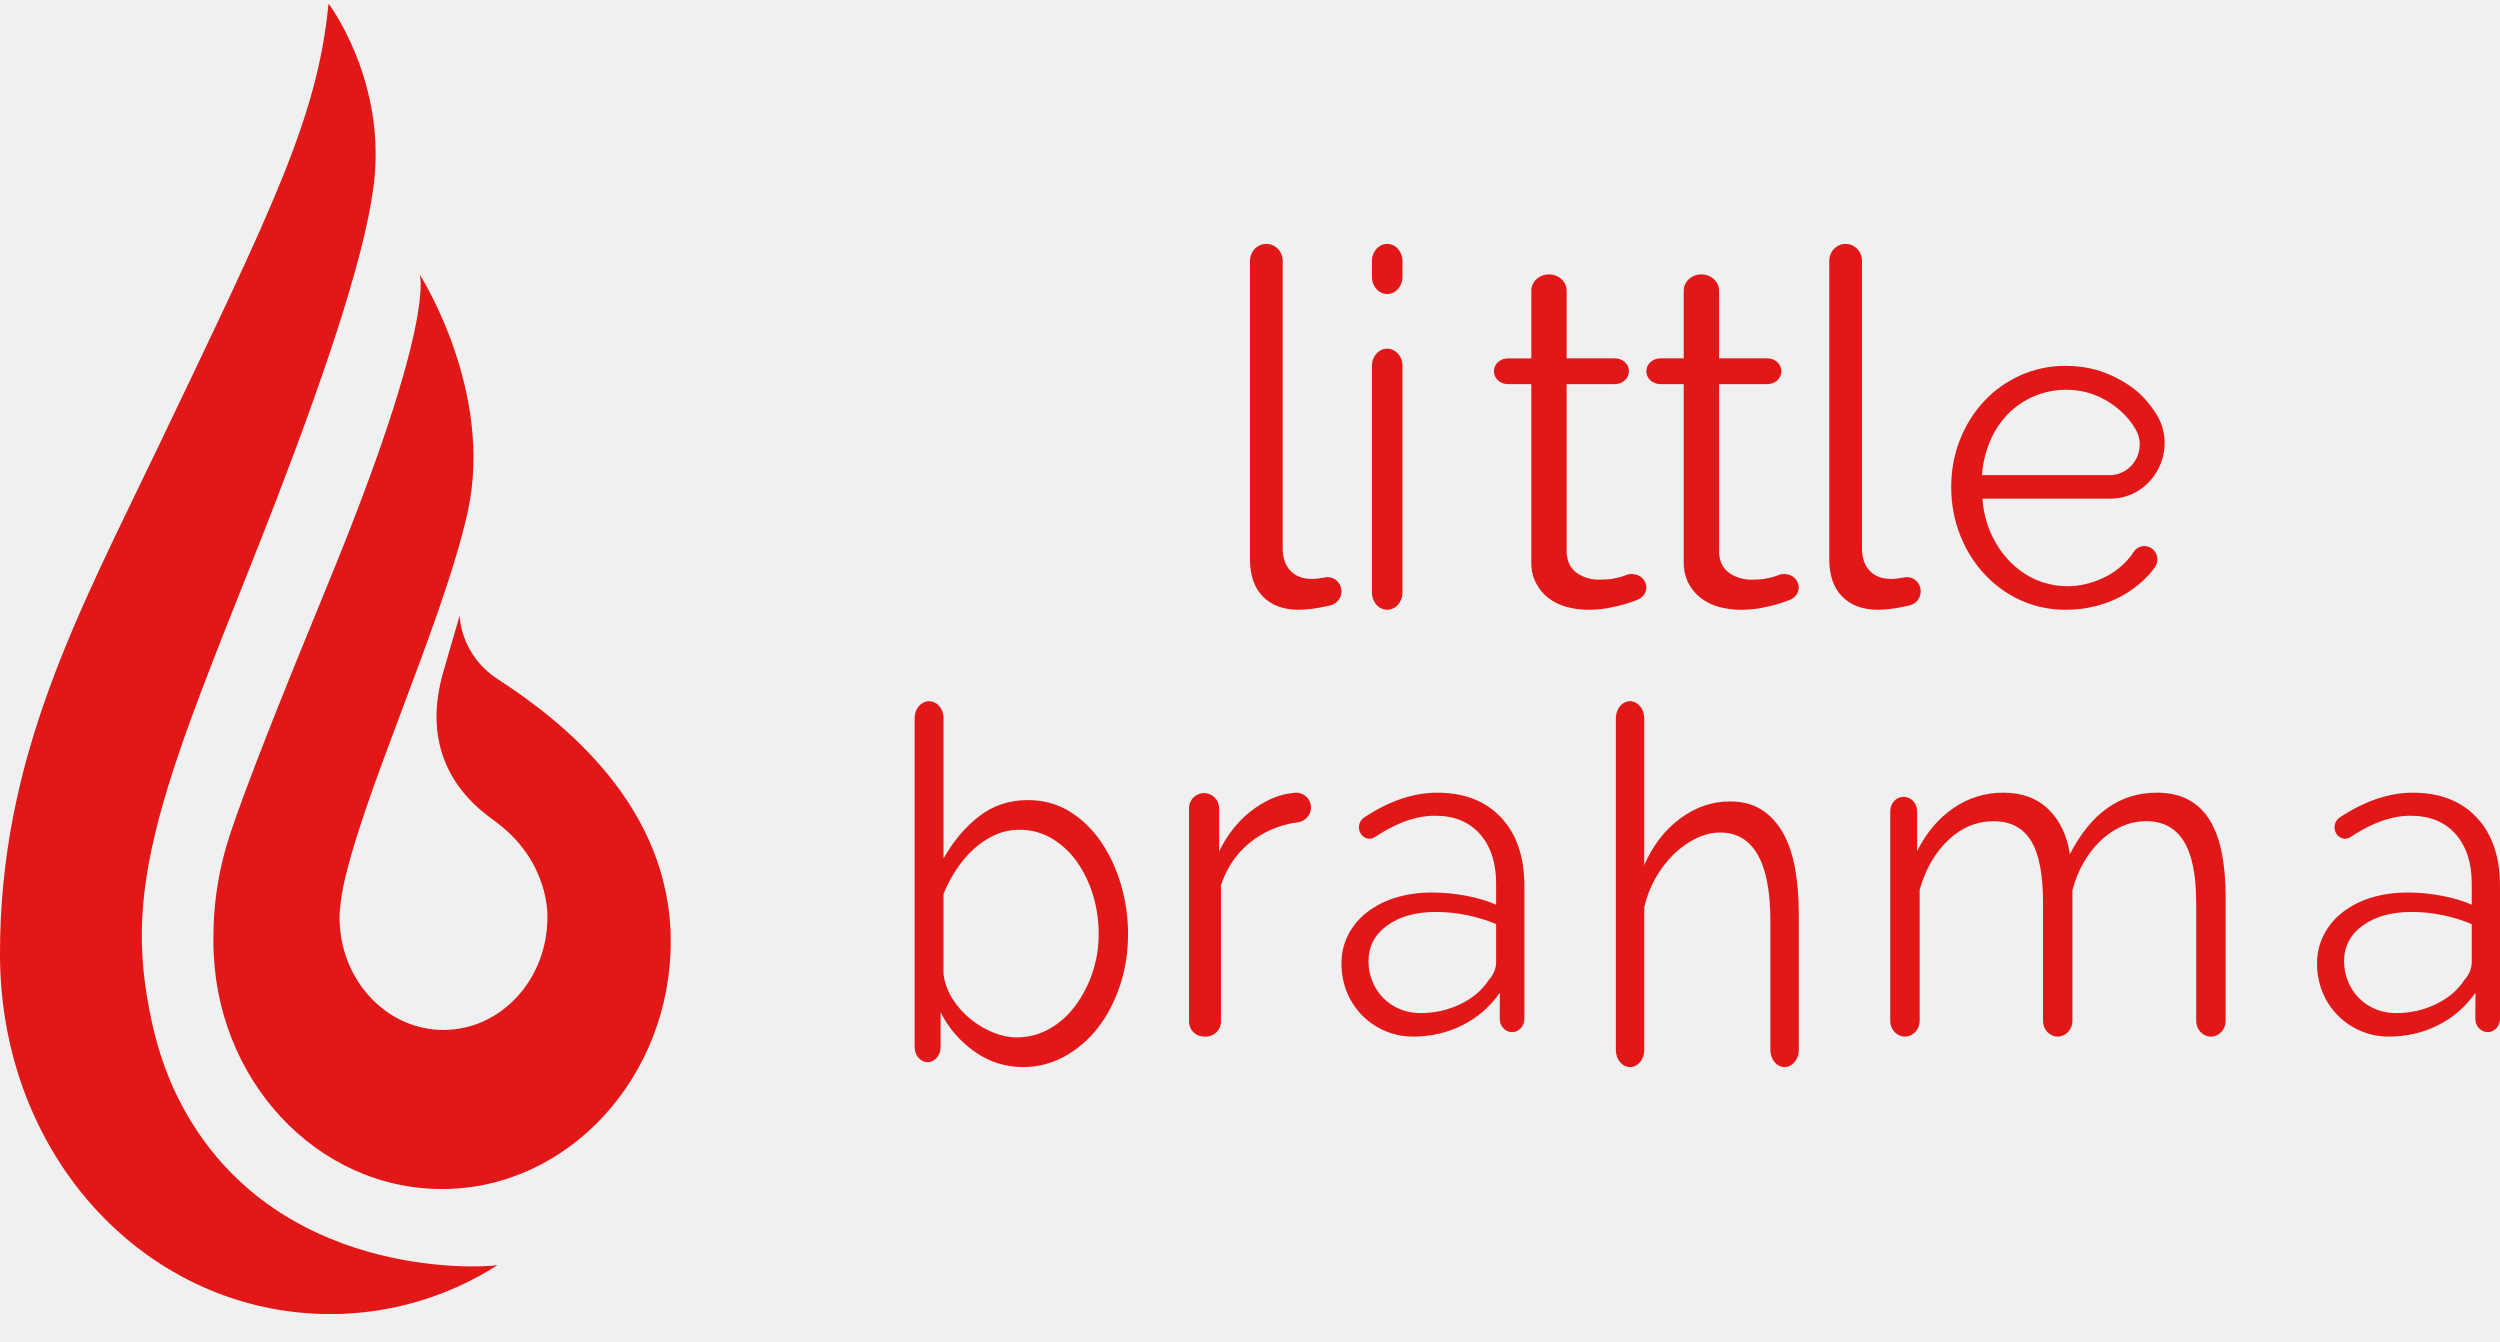
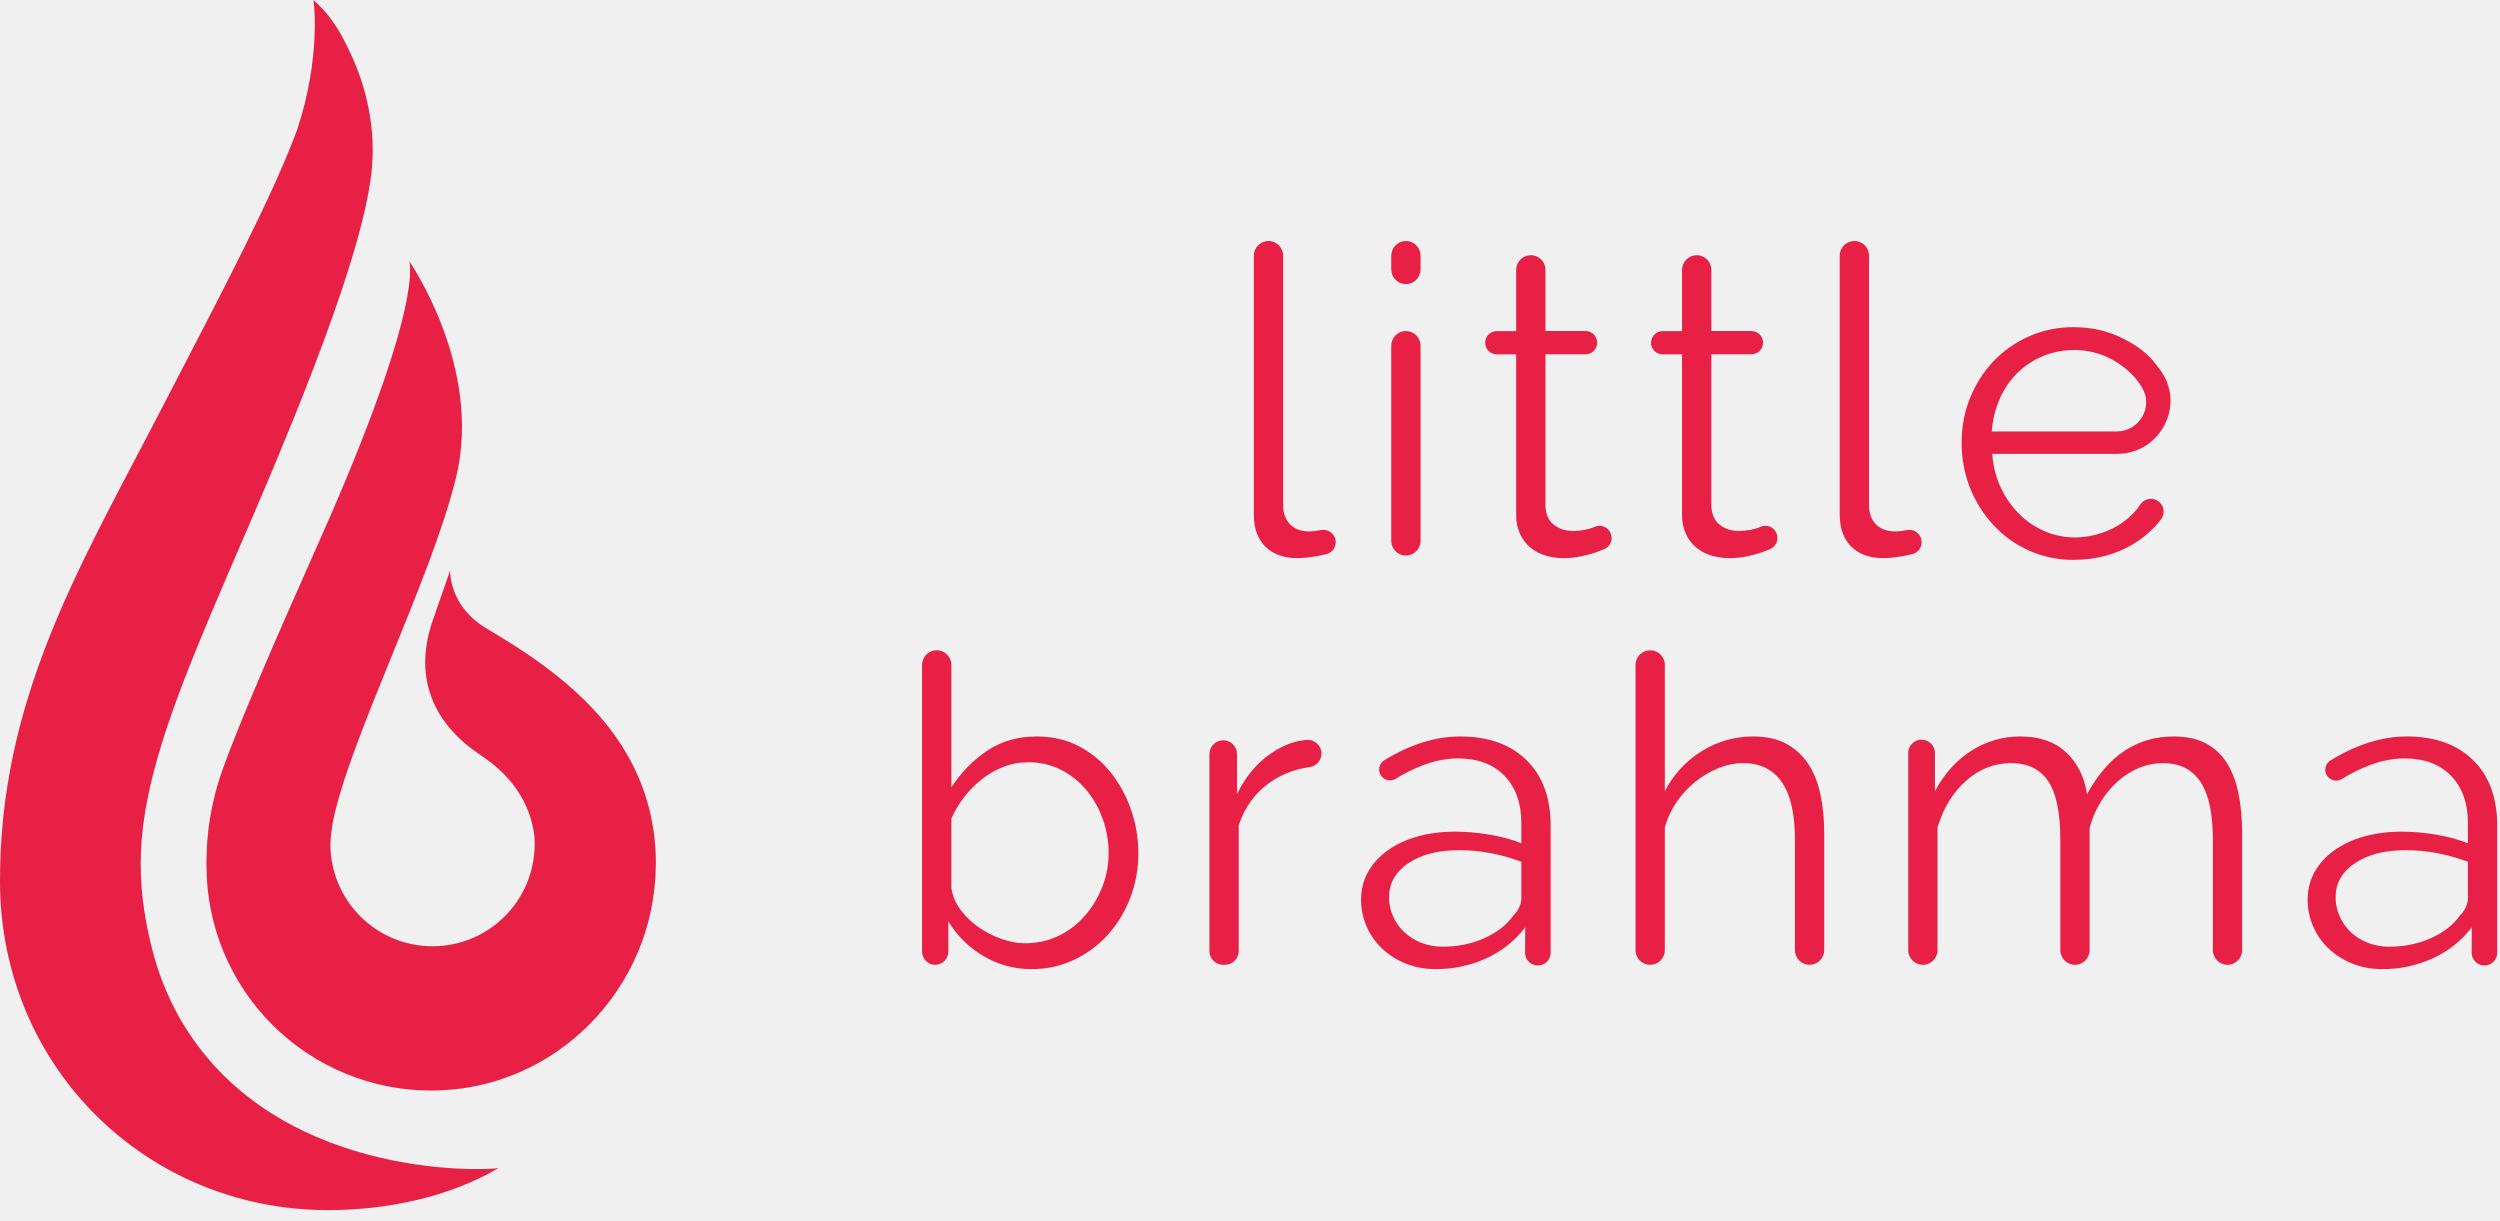
- <svg xmlns="http://www.w3.org/2000/svg" xmlns:xlink="http://www.w3.org/1999/xlink" width="82" height="44" viewBox="0 0 82 44">
-   <defs>
-     <path id="a" d="M8.16 43.102H0V.117h16.32v42.985z" />
-   </defs>
+ <svg xmlns="http://www.w3.org/2000/svg" width="86" height="42" viewBox="0 0 86 42">
  <g fill="none" fill-rule="evenodd">
-     <path d="M-37-5h155v54H-37z" />
-     <g>
-       <mask id="b" fill="#fff">
-         <use xlink:href="#a" />
-       </mask>
-       <path fill="#E21717" d="M16.307 41.503a10.158 10.158 0 0 1-5.464 1.599C4.855 43.102.02 37.984 0 31.332c-.018-6.495 2.588-11.242 5.162-16.619C8.993 6.708 10.415 3.831 10.776.117c0 0 1.783 2.354 1.518 5.598-.182 2.237-1.516 6.223-3.208 10.624-1.362 3.543-2.923 7.16-3.73 9.987-.833 2.918-.897 4.877-.355 7.287.197.88.505 1.768.928 2.575 3.04 5.808 9.86 5.4 10.39 5.308l-.012.007z" mask="url(#b)" />
+     <g fill="#E92046">
+       <path d="M43.636 8.29c.278 0 .503.226.503.505v8.567c0 .286.08.51.238.674.158.163.38.245.667.245.108 0 .237-.015.385-.045l.006-.001a.427.427 0 0 1 .505.324.425.425 0 0 1-.312.503c-.092.023-.19.044-.295.063-.272.05-.507.074-.704.074-.465 0-.83-.13-1.097-.393-.267-.261-.4-.63-.4-1.104V8.795c0-.279.225-.504.504-.504M47.859 18.606v-6.714a.504.504 0 1 1 1.008 0v6.714a.504.504 0 1 1-1.008 0m0-9.337v-.474a.504.504 0 0 1 1.008 0v.474a.504.504 0 1 1-1.008 0M55.419 18.382a.411.411 0 0 1-.235.508 5.978 5.978 0 0 1-.3.117 4.56 4.56 0 0 1-.504.133c-.188.04-.386.06-.593.06-.218 0-.425-.03-.623-.09-.197-.059-.37-.15-.518-.274a1.348 1.348 0 0 1-.356-.467 1.503 1.503 0 0 1-.134-.652V12.19h-.666a.4.4 0 0 1 0-.8h.666V9.283a.504.504 0 0 1 1.008 0v2.104h1.379a.4.4 0 0 1 0 .8h-1.379v5.247c.02.287.121.497.304.63.183.134.393.2.63.2.287 0 .539-.046.756-.14l.006-.003a.411.411 0 0 1 .555.25l.004.01zM61.123 18.377a.417.417 0 0 1-.239.515 5.718 5.718 0 0 1-.295.115c-.148.05-.316.093-.504.133-.187.04-.385.06-.592.06-.218 0-.426-.03-.623-.09-.198-.059-.37-.15-.519-.274a1.343 1.343 0 0 1-.355-.467 1.504 1.504 0 0 1-.134-.652V12.19h-.667a.4.4 0 0 1 0-.8h.667V9.283a.504.504 0 0 1 1.008 0v2.104h1.378a.4.4 0 0 1 0 .8H58.87v5.247c.02.287.121.497.304.63.182.134.393.2.63.2.286 0 .538-.046.756-.14l.006-.003a.41.41 0 0 1 .555.25l.002.005zM63.79 8.29c.278 0 .504.226.504.505v8.567c0 .286.079.51.237.674.158.163.38.245.667.245.109 0 .237-.015.385-.045l.006-.001a.427.427 0 0 1 .506.324.425.425 0 0 1-.312.503c-.093.023-.191.044-.296.063-.272.05-.506.074-.704.074-.464 0-.83-.13-1.097-.393-.266-.261-.4-.63-.4-1.104V8.795c0-.279.226-.504.504-.504M72.816 14.842c.776 0 1.274-.85.87-1.512a2.419 2.419 0 0 0-.403-.504 2.933 2.933 0 0 0-.875-.578 2.72 2.72 0 0 0-1.06-.207 2.772 2.772 0 0 0-1.948.785 2.843 2.843 0 0 0-.608.89 3.361 3.361 0 0 0-.275 1.126h4.3zm-1.468 4.417a3.713 3.713 0 0 1-2.771-1.194 4.06 4.06 0 0 1-.808-1.282 4.172 4.172 0 0 1-.289-1.556c0-.543.096-1.055.289-1.534.193-.48.46-.899.8-1.26.341-.36.749-.647 1.223-.86a3.729 3.729 0 0 1 1.542-.318c.563 0 1.079.106 1.548.319.47.212.89.486 1.208.867.094.112.18.224.257.338.828 1.197-.057 2.833-1.513 2.833h-4.302c.03.415.126.798.29 1.15.162.35.372.654.63.91.256.258.55.458.881.601.331.143.684.215 1.06.215a2.976 2.976 0 0 0 1.423-.385c.207-.12.395-.265.563-.438.093-.095.173-.196.242-.302a.438.438 0 1 1 .713.507 2.65 2.65 0 0 1-.2.24c-.217.232-.469.435-.755.608a3.71 3.71 0 0 1-.949.4c-.346.094-.706.14-1.082.14zM35.261 32.448c.425 0 .813-.087 1.164-.26.35-.172.652-.405.904-.696a3.36 3.36 0 0 0 .593-.993 3.16 3.16 0 0 0 .214-1.149c0-.405-.066-.795-.2-1.17a3.255 3.255 0 0 0-.563-1.001 2.725 2.725 0 0 0-.874-.697 2.439 2.439 0 0 0-1.12-.26c-.306 0-.592.053-.859.157a2.896 2.896 0 0 0-.74.422 3.41 3.41 0 0 0-.609.615 3.875 3.875 0 0 0-.444.734v2.4c.04.267.146.517.318.75.173.231.38.432.623.6.242.167.504.3.786.4.281.099.55.148.807.148m.237.89a3.2 3.2 0 0 1-1.682-.46 3.381 3.381 0 0 1-1.193-1.186v1.045a.452.452 0 0 1-.904 0v-9.864a.504.504 0 1 1 1.008 0v4.21c.345-.524.76-.946 1.245-1.268.484-.32 1.047-.481 1.69-.481.543 0 1.03.113 1.46.34.43.228.795.532 1.096.912.301.38.534.81.697 1.29.163.479.244.97.244 1.474a4.23 4.23 0 0 1-.281 1.542 4.053 4.053 0 0 1-.771 1.267c-.326.36-.714.647-1.164.86-.45.212-.931.318-1.445.318M45.458 25.923a.475.475 0 0 1-.414.467c-.51.071-.966.248-1.365.53-.504.355-.86.844-1.067 1.467v4.328a.474.474 0 0 1-.474.474h-.06a.474.474 0 0 1-.474-.474V25.94a.474.474 0 1 1 .949 0v1.379c.286-.593.671-1.058 1.156-1.393.256-.179.522-.314.8-.393.134-.04.283-.064.422-.08.28-.03.527.187.527.469M49.622 32.566c.524 0 1.006-.098 1.445-.296.44-.198.773-.46 1-.785a.925.925 0 0 0 .2-.29.74.74 0 0 0 .067-.289v-1.26a6.206 6.206 0 0 0-1.045-.296 5.875 5.875 0 0 0-1.104-.104c-.711 0-1.29.149-1.734.445-.444.297-.667.687-.667 1.17 0 .238.047.46.141.668.094.207.222.388.385.54.163.154.358.275.586.364.227.089.469.133.726.133zm2.846-.667c-.356.465-.803.82-1.342 1.068a4.13 4.13 0 0 1-1.741.37c-.366 0-.704-.062-1.015-.185a2.555 2.555 0 0 1-.815-.512 2.303 2.303 0 0 1-.734-1.704c0-.336.079-.647.237-.934.158-.286.38-.533.667-.741a3.27 3.27 0 0 1 1.023-.481c.395-.114.83-.171 1.304-.171.395 0 .795.035 1.2.104.405.07.766.168 1.082.296v-.696c0-.682-.192-1.223-.578-1.623-.385-.4-.919-.6-1.6-.6-.396 0-.8.079-1.216.237a5.5 5.5 0 0 0-.93.464.374.374 0 1 1-.39-.64c.894-.545 1.764-.817 2.61-.817.968 0 1.729.271 2.282.815.554.543.83 1.294.83 2.252v4.351a.44.44 0 1 1-.879-.002l.005-.85zM82.183 32.566c.524 0 1.006-.098 1.445-.296.44-.198.774-.46 1-.785a.925.925 0 0 0 .201-.29.735.735 0 0 0 .067-.289v-1.26a6.213 6.213 0 0 0-1.045-.296 5.88 5.88 0 0 0-1.104-.104c-.712 0-1.29.149-1.734.445-.445.297-.668.687-.668 1.17 0 .238.047.46.141.668.094.207.223.388.386.54.163.154.358.275.585.364.227.089.47.133.726.133zm2.846-.667c-.356.465-.803.82-1.341 1.068a4.13 4.13 0 0 1-1.742.37c-.366 0-.704-.062-1.015-.185a2.555 2.555 0 0 1-.815-.512 2.303 2.303 0 0 1-.734-1.704c0-.336.08-.647.237-.934a2.26 2.26 0 0 1 .667-.741 3.27 3.27 0 0 1 1.023-.481c.395-.114.83-.171 1.304-.171.395 0 .796.035 1.2.104.406.07.767.168 1.083.296v-.696c0-.682-.193-1.223-.578-1.623-.386-.4-.92-.6-1.601-.6-.395 0-.8.079-1.215.237a5.492 5.492 0 0 0-.93.464.375.375 0 1 1-.39-.64c.894-.545 1.763-.817 2.609-.817.969 0 1.73.271 2.283.815.553.543.83 1.294.83 2.252v4.351a.44.44 0 1 1-.879-.002l.004-.85zM62.25 33.189a.504.504 0 0 1-.505-.504v-3.81c0-.879-.15-1.536-.451-1.97-.302-.435-.744-.653-1.327-.653-.287 0-.57.057-.852.171a3.22 3.22 0 0 0-1.438 1.163 2.944 2.944 0 0 0-.407.875v4.224a.504.504 0 0 1-1.008 0v-9.812a.504.504 0 0 1 1.008 0v4.343a3.497 3.497 0 0 1 1.274-1.379 3.294 3.294 0 0 1 1.764-.503c.445 0 .82.081 1.126.244.306.163.558.39.756.682.198.291.341.642.43 1.052.089.41.133.862.133 1.356v4.017a.504.504 0 0 1-.503.504M76.626 33.189a.504.504 0 0 1-.504-.504v-3.81c0-.898-.144-1.56-.43-1.985-.287-.425-.712-.638-1.275-.638-.296 0-.575.055-.837.163a2.568 2.568 0 0 0-.726.46 3.145 3.145 0 0 0-.586.704c-.168.272-.296.57-.385.897v4.209a.504.504 0 0 1-1.008 0v-3.81c0-.918-.139-1.585-.415-2-.277-.415-.702-.623-1.275-.623-.583 0-1.102.203-1.556.608-.454.405-.78.939-.978 1.6v4.225a.504.504 0 0 1-1.008 0v-6.758a.46.46 0 1 1 .919 0v1.289c.316-.593.731-1.055 1.245-1.386a3.081 3.081 0 0 1 1.704-.496c.652 0 1.174.183 1.564.548.39.365.63.845.719 1.438.721-1.324 1.714-1.986 2.98-1.986.434 0 .802.078 1.103.236.301.159.543.384.727.675.182.292.316.642.4 1.052.083.41.126.867.126 1.371v4.017a.504.504 0 0 1-.504.504M6.169 35a9.658 9.658 0 0 1-.965-2.468c-.564-2.31-.497-4.188.37-6.984.84-2.71 2.464-6.178 3.881-9.574 1.761-4.219 3.148-8.04 3.338-10.184.156-1.749-.364-3.228-.848-4.187a5.538 5.538 0 0 0-.617-1.027A4.933 4.933 0 0 0 10.783 0s.285 1.913-.566 4.48c-.88 2.337-2.384 5.198-4.845 9.936C2.693 19.57-.02 24.119 0 30.344c.02 6.378 5.052 11.284 11.283 11.284 2.073 0 4.184-.463 5.853-1.438l.013-.007c-.551.09-7.816.385-10.98-5.183" />
+       <path d="M21.843 26.469c-1.177-2.46-3.545-3.916-5.12-4.859-1.297-.776-1.238-1.988-1.238-1.988l-.623 1.792c-.661 2 .138 3.522 1.6 4.514.09.061.178.123.264.184.93.66 1.342 1.437 1.525 2.024.163.527.141.902.141.902a3.513 3.513 0 1 1-7.026 0c0-.22.073-.707.073-.707.552-2.858 3.38-8.341 4.25-11.91.928-3.798-1.617-7.446-1.617-7.446s.602 1.354-3.084 9.628c-1.712 3.844-2.764 6.302-3.313 7.82-.586 1.614-.572 2.902-.572 3.364a7.728 7.728 0 0 0 7.775 7.728c4.236-.024 7.646-3.509 7.682-7.745a7.39 7.39 0 0 0-.717-3.301" />
    </g>
-     <path fill="#E21717" d="M16.339 27.014c1.712 1.318 1.616 3.075 1.616 3.075 0 2.04-1.526 3.693-3.409 3.693-1.883 0-3.41-1.654-3.41-3.693 0-.231.072-.742.072-.742.535-3.005 3.279-8.769 4.125-12.52.9-3.992-1.57-7.827-1.57-7.827s.584 1.422-2.993 10.12c-1.662 4.04-2.682 6.624-3.216 8.22C6.987 29.037 7 30.39 7 30.876c0 4.503 3.382 8.15 7.545 8.124 4.11-.026 7.465-3.688 7.455-8.14-.009-4.423-3.549-7.207-5.665-8.578-1.257-.816-1.257-2.094-1.257-2.094l-.548 1.887c-.603 2.126.133 3.702 1.551 4.745.088.064.174.129.258.194M41.536 8c.297 0 .536.248.536.554v9.425c0 .314.084.562.253.741.168.18.405.269.71.269.115 0 .252-.016.41-.048l.006-.002a.455.455 0 0 1 .538.357.469.469 0 0 1-.331.553c-.098.025-.204.05-.316.07a4.14 4.14 0 0 1-.749.081c-.494 0-.884-.144-1.168-.432-.284-.288-.425-.693-.425-1.214v-9.8c0-.306.24-.554.536-.554M45 19.44v-7.446c0-.308.224-.558.5-.558s.5.25.5.558v7.446c0 .309-.224.56-.5.56s-.5-.251-.5-.56m0-10.355V8.56c0-.31.224-.56.5-.56s.5.25.5.56v.525c0 .309-.224.559-.5.559s-.5-.25-.5-.559M53.977 19.137c.076.216-.041.45-.271.537-.136.051-.271.1-.344.123-.17.052-.364.099-.58.14A3.557 3.557 0 0 1 52.1 20c-.25 0-.488-.031-.715-.093a1.727 1.727 0 0 1-.595-.29 1.445 1.445 0 0 1-.41-.493 1.483 1.483 0 0 1-.153-.689V12.6h-.767c-.254 0-.46-.19-.46-.423 0-.233.206-.422.46-.422h.767V9.532c0-.294.259-.532.58-.532.32 0 .578.238.578.532v2.222h1.584c.254 0 .46.189.46.422 0 .233-.206.423-.46.423h-1.584v5.54c.023.302.14.524.35.664.21.14.451.211.723.211.33 0 .62-.049.87-.149l.006-.002c.257-.102.552.02.639.263l.004.011zM58.976 19.132c.078.22-.042.457-.274.545-.135.05-.267.098-.339.12-.17.052-.364.099-.58.141A3.61 3.61 0 0 1 57.1 20c-.25 0-.488-.03-.715-.093a1.705 1.705 0 0 1-.596-.29 1.445 1.445 0 0 1-.41-.493 1.482 1.482 0 0 1-.153-.688v-5.837h-.767c-.254 0-.46-.189-.46-.423 0-.233.206-.422.46-.422h.767V9.532c0-.294.26-.532.58-.532.32 0 .579.238.579.532v2.222h1.585c.254 0 .46.189.46.422 0 .234-.206.423-.46.423h-1.585v5.54c.022.302.14.524.35.664.21.14.451.211.724.211.329 0 .619-.049.869-.148l.007-.003c.256-.102.552.02.638.263l.002.006zM60.536 8c.297 0 .536.248.536.554v9.425c0 .314.084.562.253.741.168.18.405.269.71.269.116 0 .252-.016.41-.048l.006-.002a.455.455 0 0 1 .538.357.469.469 0 0 1-.331.553c-.098.025-.204.05-.316.07a4.14 4.14 0 0 1-.749.081c-.494 0-.884-.144-1.168-.432-.283-.288-.425-.693-.425-1.214v-9.8c0-.306.24-.554.536-.554M69.198 15.585c.756 0 1.24-.849.846-1.51a2.391 2.391 0 0 0-.391-.505 2.86 2.86 0 0 0-.852-.578 2.601 2.601 0 0 0-1.033-.207 2.669 2.669 0 0 0-1.898.785 2.842 2.842 0 0 0-.592.89 3.43 3.43 0 0 0-.268 1.125h4.188zM67.768 20a3.538 3.538 0 0 1-1.508-.319 3.688 3.688 0 0 1-1.191-.874c-.337-.37-.6-.797-.787-1.28A4.257 4.257 0 0 1 64 15.97c0-.542.094-1.054.282-1.533.187-.48.447-.898.78-1.26.33-.36.728-.646 1.19-.858A3.553 3.553 0 0 1 67.754 12c.549 0 1.05.106 1.508.319.457.212.867.485 1.177.867.091.112.174.224.251.337.806 1.197-.056 2.833-1.475 2.833h-4.19c.029.415.123.797.281 1.148.16.35.364.654.614.911.25.256.537.457.86.6a2.586 2.586 0 0 0 1.754.11 2.86 2.86 0 0 0 .664-.28c.202-.12.384-.265.549-.438.09-.095.169-.196.235-.302a.417.417 0 0 1 .465-.178c.29.082.409.436.23.685-.06.083-.124.162-.194.24a3.43 3.43 0 0 1-.736.607c-.28.173-.588.306-.925.4a3.905 3.905 0 0 1-1.054.141zM33.333 34.027c.399 0 .764-.094 1.094-.284.33-.188.614-.443.85-.762a3.955 3.955 0 0 0 .76-2.344c0-.442-.062-.87-.187-1.28a3.785 3.785 0 0 0-.53-1.095 2.685 2.685 0 0 0-.823-.762 2.033 2.033 0 0 0-1.053-.283c-.288 0-.557.056-.808.17a2.67 2.67 0 0 0-.697.461c-.214.196-.405.42-.572.674a4.359 4.359 0 0 0-.42.802v2.628c.038.291.138.565.301.818.163.255.358.474.586.657.227.184.474.33.739.438.264.108.518.162.76.162m.223.973a2.698 2.698 0 0 1-1.583-.502 3.488 3.488 0 0 1-1.122-1.298v1.143c0 .274-.19.495-.426.495-.235 0-.425-.221-.425-.495V23.551c0-.304.213-.551.474-.551.262 0 .474.247.474.551v4.606c.326-.574.716-1.036 1.172-1.387.455-.35.985-.527 1.59-.527.51 0 .968.124 1.373.373.404.25.748.582 1.032.997.283.417.502.887.655 1.411.154.525.23 1.063.23 1.614 0 .595-.088 1.157-.265 1.687-.176.53-.418.991-.725 1.386a3.522 3.522 0 0 1-1.095.941 2.78 2.78 0 0 1-1.36.348M43 26.487c0 .247-.185.45-.43.484a3.176 3.176 0 0 0-1.416.547c-.523.368-.892.873-1.107 1.517v4.475c0 .27-.221.49-.493.49h-.061a.492.492 0 0 1-.493-.49v-7.004a.492.492 0 0 1 .985 0v1.426c.297-.613.697-1.094 1.2-1.441.266-.184.542-.324.83-.406.14-.04.294-.066.438-.082a.49.49 0 0 1 .547.484M46.577 33.23c.482 0 .925-.1 1.33-.297.404-.197.711-.46.92-.785a.926.926 0 0 0 .185-.289c.04-.103.061-.2.061-.289v-1.26a5.327 5.327 0 0 0-.962-.295 4.984 4.984 0 0 0-1.016-.103c-.654 0-1.186.148-1.595.444-.409.296-.614.686-.614 1.17 0 .237.043.46.13.667a1.644 1.644 0 0 0 .893.904c.21.088.432.132.668.132zm2.618-.667c-.327.464-.738.82-1.233 1.067-.496.246-1.03.37-1.603.37a2.333 2.333 0 0 1-2.182-1.459A2.477 2.477 0 0 1 44 31.6c0-.335.073-.647.218-.933.146-.286.35-.534.614-.741a2.92 2.92 0 0 1 .94-.481 4.01 4.01 0 0 1 1.201-.17c.363 0 .732.034 1.105.103.372.07.704.168.995.296v-.696c0-.681-.178-1.222-.532-1.622-.355-.4-.845-.6-1.473-.6-.364 0-.736.079-1.118.237a4.9 4.9 0 0 0-.855.464c-.168.112-.389.045-.481-.145a.392.392 0 0 1 .122-.494c.822-.545 1.623-.818 2.4-.818.891 0 1.591.272 2.1.815.51.543.764 1.294.764 2.252v4.349c0 .242-.18.438-.404.438-.225 0-.406-.198-.405-.44l.004-.851zM78.577 33.23c.483 0 .925-.1 1.33-.297.404-.197.711-.46.92-.785a.926.926 0 0 0 .185-.289c.04-.103.061-.2.061-.289v-1.26a5.32 5.32 0 0 0-.961-.295 4.99 4.99 0 0 0-1.016-.103c-.655 0-1.187.148-1.596.444-.409.296-.614.686-.614 1.17 0 .237.043.46.13.667a1.644 1.644 0 0 0 .893.904c.21.088.432.132.668.132zm2.618-.667c-.327.464-.738.82-1.233 1.067-.496.246-1.03.37-1.603.37a2.333 2.333 0 0 1-2.182-1.459A2.477 2.477 0 0 1 76 31.6c0-.335.073-.647.219-.933.145-.286.349-.534.613-.741a2.92 2.92 0 0 1 .94-.481c.365-.114.765-.17 1.201-.17a6 6 0 0 1 1.105.103c.372.07.704.168.995.296v-.696c0-.681-.178-1.222-.532-1.622-.354-.4-.845-.6-1.473-.6-.364 0-.736.079-1.118.237a4.9 4.9 0 0 0-.855.464c-.168.112-.389.045-.481-.145a.392.392 0 0 1 .122-.494c.822-.545 1.623-.818 2.4-.818.891 0 1.591.272 2.1.815.51.543.764 1.294.764 2.252v4.349c0 .242-.18.438-.404.438-.225 0-.406-.198-.405-.44l.004-.851zM58.534 35c-.257 0-.465-.25-.465-.56v-4.223c0-.976-.14-1.704-.418-2.186-.279-.482-.687-.724-1.226-.724-.266 0-.528.063-.789.19-.26.125-.504.298-.732.516a3.572 3.572 0 0 0-.973 1.743v4.684c0 .31-.208.56-.465.56-.258 0-.466-.25-.466-.56V23.56c0-.309.208-.56.466-.56.257 0 .465.251.465.56v4.816c.283-.647.676-1.157 1.179-1.529.501-.372 1.045-.56 1.63-.56.41 0 .757.091 1.04.272.284.181.516.433.7.757.183.323.315.712.397 1.167.082.454.123.955.123 1.504v4.453c0 .31-.208.56-.466.56M72.518 34c-.267 0-.483-.23-.483-.514v-3.878c0-.916-.138-1.59-.412-2.023-.274-.433-.68-.65-1.22-.65-.284 0-.552.057-.803.167-.25.11-.482.266-.695.468-.213.201-.4.44-.56.717-.161.277-.284.581-.37.913v4.286c0 .284-.216.514-.482.514-.267 0-.482-.23-.482-.514v-3.878c0-.936-.133-1.615-.398-2.038-.265-.423-.672-.634-1.22-.634-.56 0-1.056.207-1.49.619-.436.412-.748.956-.938 1.63v4.301c0 .284-.216.514-.483.514-.266 0-.482-.23-.482-.514v-6.882c0-.259.197-.468.44-.468s.44.21.44.468v1.313c.303-.604.7-1.074 1.192-1.411A2.827 2.827 0 0 1 65.705 26c.624 0 1.123.187 1.497.558.374.373.603.86.688 1.465.691-1.349 1.642-2.023 2.854-2.023.416 0 .768.08 1.057.242.288.16.52.39.695.687.175.296.303.654.383 1.071.08.417.121.883.121 1.396v4.09c0 .284-.216.514-.482.514" />
+     <path d="M-36-8h158v57H-36z" />
  </g>
</svg>
